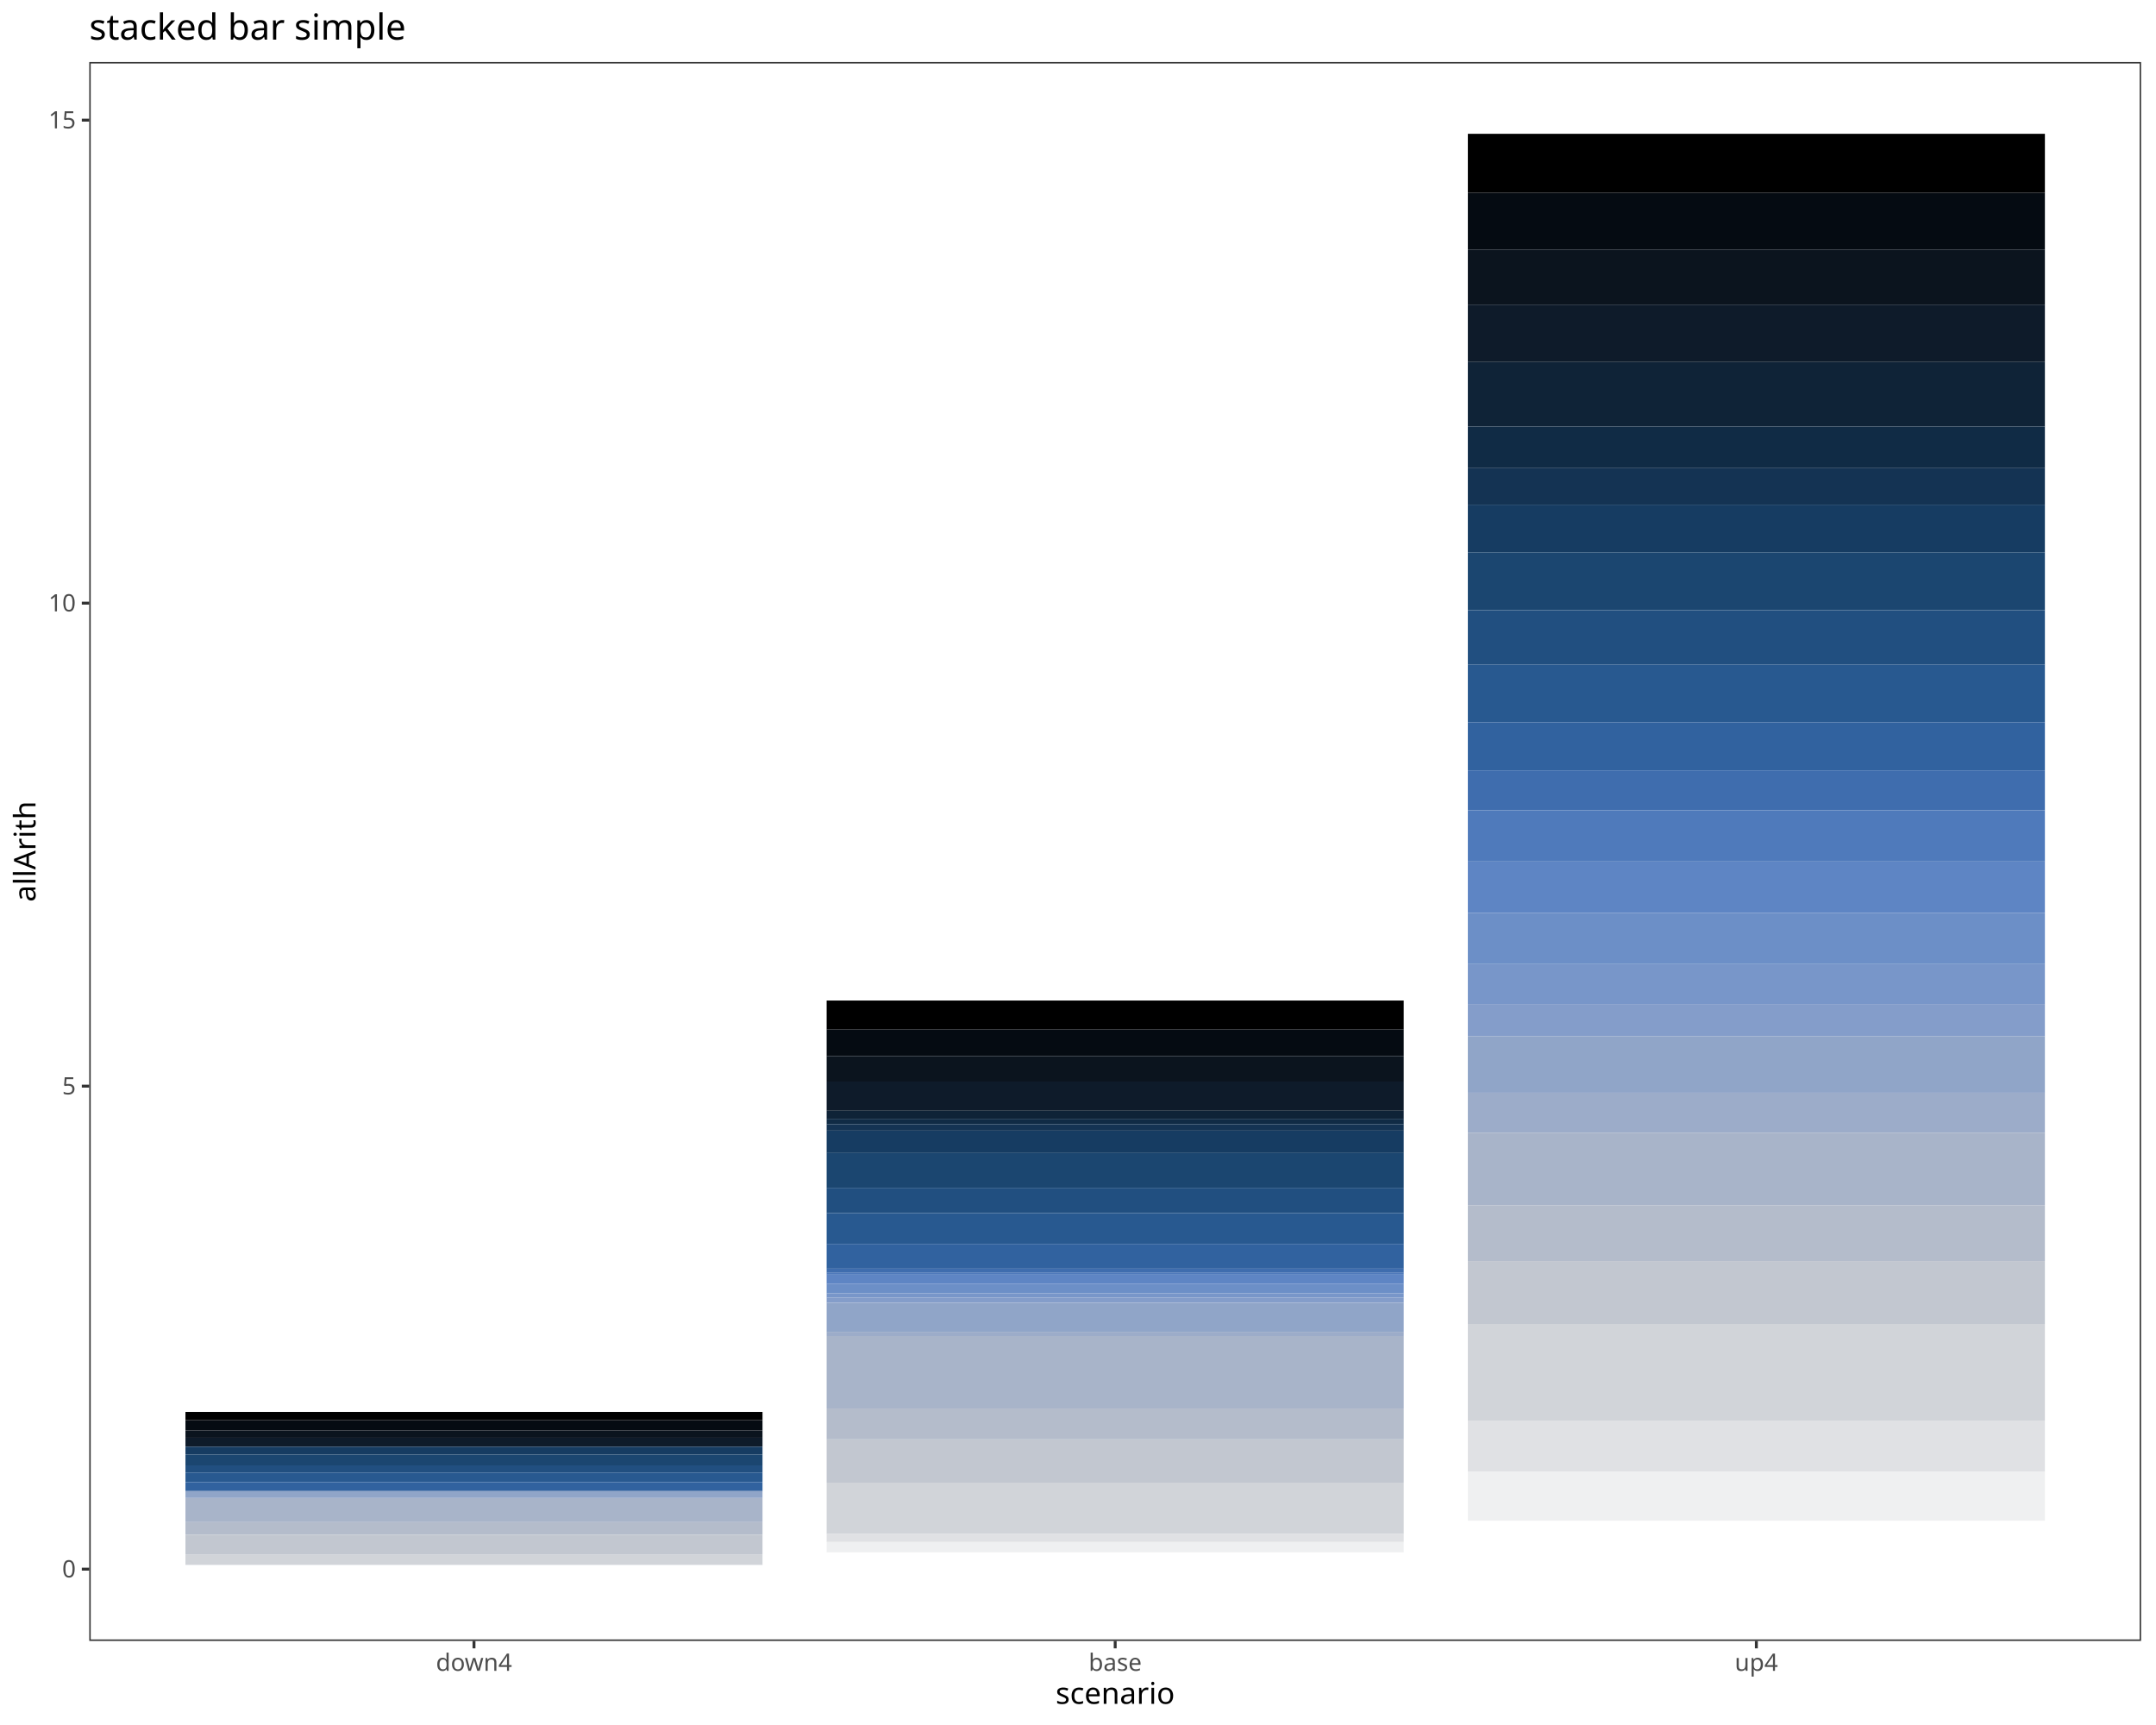
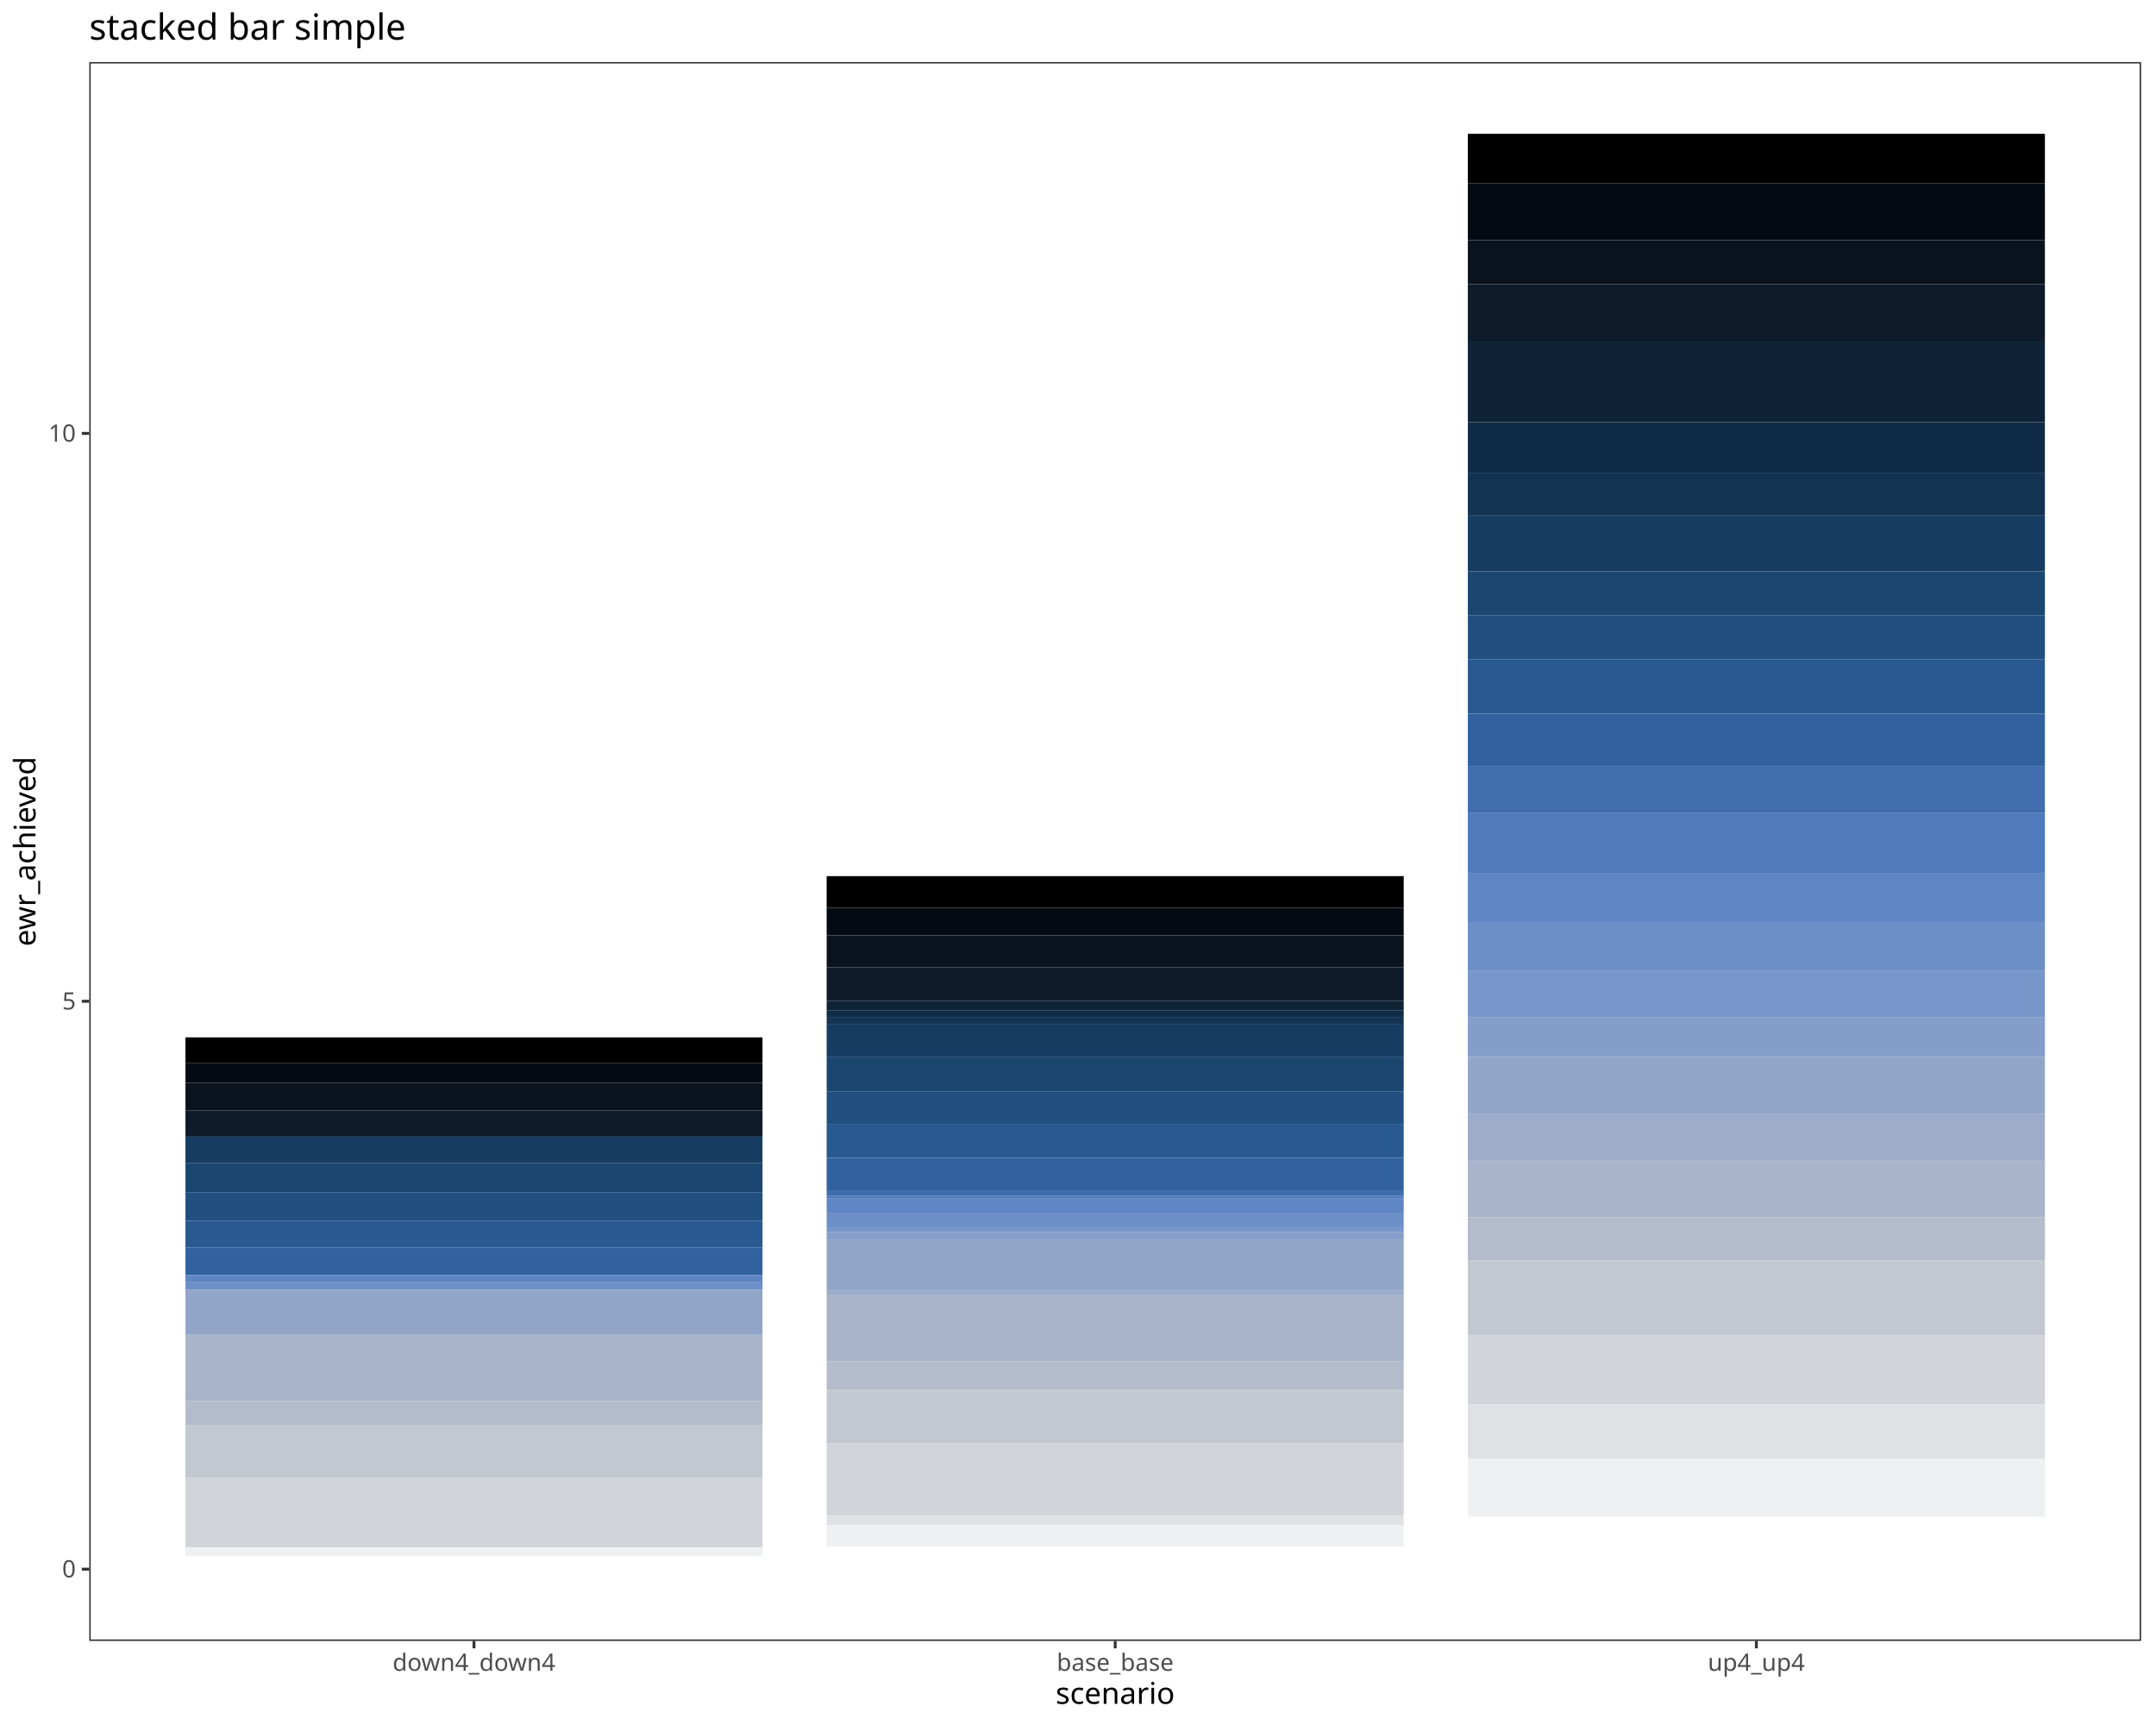
<svg xmlns="http://www.w3.org/2000/svg" class="svglite" data-engine-version="2.0" width="720.00pt" height="576.00pt" viewBox="0 0 720.00 576.00">
  <defs>
    <style type="text/css">
    .svglite line, .svglite polyline, .svglite polygon, .svglite path, .svglite rect, .svglite circle {
      fill: none;
      stroke: #000000;
      stroke-linecap: round;
      stroke-linejoin: round;
      stroke-miterlimit: 10.00;
    }
  </style>
  </defs>
  <rect width="100%" height="100%" style="stroke: none; fill: #FFFFFF;" />
  <defs>
    <clipPath id="cpMC4wMHw3MjAuMDB8MC4wMHw1NzYuMDA=">
      <rect x="0.00" y="0.00" width="720.00" height="576.00" />
    </clipPath>
  </defs>
  <g clip-path="url(#cpMC4wMHw3MjAuMDB8MC4wMHw1NzYuMDA=)">
    <rect x="0" y="0.00" width="720.00" height="576.00" style="stroke-width: 0.97; stroke: #FFFFFF; fill: #FFFFFF;" />
  </g>
  <defs>
    <clipPath id="cpMjkuODF8NzE1LjAyfDIwLjcxfDU0Ny45Mg==">
      <rect x="29.81" y="20.71" width="685.21" height="527.21" />
    </clipPath>
  </defs>
  <g clip-path="url(#cpMjkuODF8NzE1LjAyfDIwLjcxfDU0Ny45Mg==)">
    <rect x="29.81" y="20.71" width="685.21" height="527.21" style="stroke-width: 0.97; stroke: none; fill: #FFFFFF;" />
-     <rect x="276.06" y="334.09" width="192.71" height="9.67" style="stroke-width: 1.07; stroke: none; stroke-linecap: butt; stroke-linejoin: miter; fill: #000000;" />
-     <rect x="276.06" y="343.76" width="192.71" height="8.84" style="stroke-width: 1.07; stroke: none; stroke-linecap: butt; stroke-linejoin: miter; fill: #050B12;" />
-     <rect x="276.06" y="352.61" width="192.71" height="8.54" style="stroke-width: 1.07; stroke: none; stroke-linecap: butt; stroke-linejoin: miter; fill: #0B141E;" />
-     <rect x="276.06" y="361.15" width="192.71" height="9.73" style="stroke-width: 1.07; stroke: none; stroke-linecap: butt; stroke-linejoin: miter; fill: #0E1B2A;" />
-     <rect x="276.06" y="370.88" width="192.71" height="2.70" style="stroke-width: 1.07; stroke: none; stroke-linecap: butt; stroke-linejoin: miter; fill: #0F2337;" />
-     <rect x="276.06" y="373.58" width="192.71" height="1.80" style="stroke-width: 1.07; stroke: none; stroke-linecap: butt; stroke-linejoin: miter; fill: #102B45;" />
-     <rect x="276.06" y="375.38" width="192.71" height="2.15" style="stroke-width: 1.07; stroke: none; stroke-linecap: butt; stroke-linejoin: miter; fill: #143353;" />
-     <rect x="276.06" y="377.53" width="192.71" height="7.48" style="stroke-width: 1.07; stroke: none; stroke-linecap: butt; stroke-linejoin: miter; fill: #163C62;" />
-     <rect x="276.06" y="385.00" width="192.71" height="11.62" style="stroke-width: 1.07; stroke: none; stroke-linecap: butt; stroke-linejoin: miter; fill: #1B4670;" />
-     <rect x="276.06" y="396.62" width="192.71" height="8.44" style="stroke-width: 1.07; stroke: none; stroke-linecap: butt; stroke-linejoin: miter; fill: #214F80;" />
-     <rect x="276.06" y="405.06" width="192.71" height="10.29" style="stroke-width: 1.07; stroke: none; stroke-linecap: butt; stroke-linejoin: miter; fill: #285990;" />
-     <rect x="276.06" y="415.35" width="192.71" height="8.26" style="stroke-width: 1.07; stroke: none; stroke-linecap: butt; stroke-linejoin: miter; fill: #31629F;" />
-     <rect x="276.06" y="423.61" width="192.71" height="1.41" style="stroke-width: 1.07; stroke: none; stroke-linecap: butt; stroke-linejoin: miter; fill: #3F6DAE;" />
-     <rect x="276.06" y="425.02" width="192.71" height="0.60" style="stroke-width: 1.07; stroke: none; stroke-linecap: butt; stroke-linejoin: miter; fill: #4F7ABB;" />
-     <rect x="276.06" y="425.62" width="192.71" height="3.11" style="stroke-width: 1.07; stroke: none; stroke-linecap: butt; stroke-linejoin: miter; fill: #5E85C4;" />
-     <rect x="276.06" y="428.72" width="192.71" height="3.11" style="stroke-width: 1.07; stroke: none; stroke-linecap: butt; stroke-linejoin: miter; fill: #6C8FC7;" />
-     <rect x="276.06" y="431.83" width="192.71" height="1.41" style="stroke-width: 1.07; stroke: none; stroke-linecap: butt; stroke-linejoin: miter; fill: #7896C9;" />
-     <rect x="276.06" y="433.24" width="192.71" height="1.78" style="stroke-width: 1.07; stroke: none; stroke-linecap: butt; stroke-linejoin: miter; fill: #849DCA;" />
-     <rect x="276.06" y="435.03" width="192.71" height="9.68" style="stroke-width: 1.07; stroke: none; stroke-linecap: butt; stroke-linejoin: miter; fill: #90A5C8;" />
-     <rect x="276.06" y="444.70" width="192.71" height="1.41" style="stroke-width: 1.07; stroke: none; stroke-linecap: butt; stroke-linejoin: miter; fill: #9CACC9;" />
-     <rect x="276.06" y="446.11" width="192.71" height="24.19" style="stroke-width: 1.07; stroke: none; stroke-linecap: butt; stroke-linejoin: miter; fill: #A8B4C9;" />
-     <rect x="276.06" y="470.31" width="192.71" height="10.31" style="stroke-width: 1.07; stroke: none; stroke-linecap: butt; stroke-linejoin: miter; fill: #B4BCCB;" />
-     <rect x="276.06" y="480.61" width="192.71" height="14.46" style="stroke-width: 1.07; stroke: none; stroke-linecap: butt; stroke-linejoin: miter; fill: #C2C7D0;" />
-     <rect x="276.06" y="495.07" width="192.71" height="17.05" style="stroke-width: 1.07; stroke: none; stroke-linecap: butt; stroke-linejoin: miter; fill: #D1D4D9;" />
-     <rect x="276.06" y="512.12" width="192.71" height="2.77" style="stroke-width: 1.07; stroke: none; stroke-linecap: butt; stroke-linejoin: miter; fill: #E0E1E4;" />
-     <rect x="276.06" y="514.89" width="192.71" height="3.48" style="stroke-width: 1.07; stroke: none; stroke-linecap: butt; stroke-linejoin: miter; fill: #EFF0F1;" />
-     <rect x="276.06" y="518.38" width="192.71" height="5.58" style="stroke-width: 1.07; stroke: none; stroke-linecap: butt; stroke-linejoin: miter; fill: #FFFFFF;" />
-     <rect x="61.93" y="471.46" width="192.71" height="2.76" style="stroke-width: 1.07; stroke: none; stroke-linecap: butt; stroke-linejoin: miter; fill: #000000;" />
-     <rect x="61.93" y="474.22" width="192.71" height="3.45" style="stroke-width: 1.07; stroke: none; stroke-linecap: butt; stroke-linejoin: miter; fill: #050B12;" />
-     <rect x="61.93" y="477.67" width="192.71" height="2.41" style="stroke-width: 1.07; stroke: none; stroke-linecap: butt; stroke-linejoin: miter; fill: #0B141E;" />
-     <rect x="61.93" y="480.08" width="192.71" height="2.99" style="stroke-width: 1.07; stroke: none; stroke-linecap: butt; stroke-linejoin: miter; fill: #0E1B2A;" />
-     <rect x="61.93" y="483.07" width="192.71" height="0.00" style="stroke-width: 1.07; stroke: none; stroke-linecap: butt; stroke-linejoin: miter; fill: #0F2337;" />
-     <rect x="61.93" y="483.07" width="192.71" height="0.00" style="stroke-width: 1.07; stroke: none; stroke-linecap: butt; stroke-linejoin: miter; fill: #102B45;" />
-     <rect x="61.93" y="483.07" width="192.71" height="0.00" style="stroke-width: 1.07; stroke: none; stroke-linecap: butt; stroke-linejoin: miter; fill: #143353;" />
-     <rect x="61.93" y="483.07" width="192.71" height="2.64" style="stroke-width: 1.07; stroke: none; stroke-linecap: butt; stroke-linejoin: miter; fill: #163C62;" />
-     <rect x="61.93" y="485.71" width="192.71" height="3.60" style="stroke-width: 1.07; stroke: none; stroke-linecap: butt; stroke-linejoin: miter; fill: #1B4670;" />
-     <rect x="61.93" y="489.31" width="192.71" height="2.40" style="stroke-width: 1.07; stroke: none; stroke-linecap: butt; stroke-linejoin: miter; fill: #214F80;" />
-     <rect x="61.93" y="491.70" width="192.71" height="3.17" style="stroke-width: 1.07; stroke: none; stroke-linecap: butt; stroke-linejoin: miter; fill: #285990;" />
-     <rect x="61.93" y="494.88" width="192.71" height="3.01" style="stroke-width: 1.07; stroke: none; stroke-linecap: butt; stroke-linejoin: miter; fill: #31629F;" />
-     <rect x="61.93" y="497.89" width="192.71" height="0.00" style="stroke-width: 1.07; stroke: none; stroke-linecap: butt; stroke-linejoin: miter; fill: #3F6DAE;" />
-     <rect x="61.93" y="497.89" width="192.71" height="0.00" style="stroke-width: 1.07; stroke: none; stroke-linecap: butt; stroke-linejoin: miter; fill: #4F7ABB;" />
-     <rect x="61.93" y="497.89" width="192.71" height="0.00" style="stroke-width: 1.07; stroke: none; stroke-linecap: butt; stroke-linejoin: miter; fill: #5E85C4;" />
-     <rect x="61.93" y="497.89" width="192.71" height="0.00" style="stroke-width: 1.07; stroke: none; stroke-linecap: butt; stroke-linejoin: miter; fill: #6C8FC7;" />
-     <rect x="61.93" y="497.89" width="192.71" height="0.00" style="stroke-width: 1.07; stroke: none; stroke-linecap: butt; stroke-linejoin: miter; fill: #7896C9;" />
-     <rect x="61.93" y="497.89" width="192.71" height="0.00" style="stroke-width: 1.07; stroke: none; stroke-linecap: butt; stroke-linejoin: miter; fill: #849DCA;" />
-     <rect x="61.93" y="497.89" width="192.71" height="2.31" style="stroke-width: 1.07; stroke: none; stroke-linecap: butt; stroke-linejoin: miter; fill: #90A5C8;" />
-     <rect x="61.93" y="500.20" width="192.71" height="0.00" style="stroke-width: 1.07; stroke: none; stroke-linecap: butt; stroke-linejoin: miter; fill: #9CACC9;" />
-     <rect x="61.93" y="500.20" width="192.71" height="8.06" style="stroke-width: 1.07; stroke: none; stroke-linecap: butt; stroke-linejoin: miter; fill: #A8B4C9;" />
-     <rect x="61.93" y="508.27" width="192.71" height="4.20" style="stroke-width: 1.07; stroke: none; stroke-linecap: butt; stroke-linejoin: miter; fill: #B4BCCB;" />
-     <rect x="61.93" y="512.47" width="192.71" height="6.53" style="stroke-width: 1.07; stroke: none; stroke-linecap: butt; stroke-linejoin: miter; fill: #C2C7D0;" />
-     <rect x="61.93" y="519.01" width="192.71" height="3.60" style="stroke-width: 1.07; stroke: none; stroke-linecap: butt; stroke-linejoin: miter; fill: #D1D4D9;" />
-     <rect x="61.93" y="522.61" width="192.71" height="0.00" style="stroke-width: 1.07; stroke: none; stroke-linecap: butt; stroke-linejoin: miter; fill: #E0E1E4;" />
-     <rect x="61.93" y="522.61" width="192.71" height="0.00" style="stroke-width: 1.07; stroke: none; stroke-linecap: butt; stroke-linejoin: miter; fill: #EFF0F1;" />
-     <rect x="61.93" y="522.61" width="192.71" height="1.35" style="stroke-width: 1.07; stroke: none; stroke-linecap: butt; stroke-linejoin: miter; fill: #FFFFFF;" />
-     <rect x="490.19" y="44.68" width="192.71" height="19.72" style="stroke-width: 1.07; stroke: none; stroke-linecap: butt; stroke-linejoin: miter; fill: #000000;" />
-     <rect x="490.19" y="64.40" width="192.71" height="18.92" style="stroke-width: 1.07; stroke: none; stroke-linecap: butt; stroke-linejoin: miter; fill: #050B12;" />
-     <rect x="490.19" y="83.32" width="192.71" height="18.40" style="stroke-width: 1.07; stroke: none; stroke-linecap: butt; stroke-linejoin: miter; fill: #0B141E;" />
-     <rect x="490.19" y="101.72" width="192.71" height="19.16" style="stroke-width: 1.07; stroke: none; stroke-linecap: butt; stroke-linejoin: miter; fill: #0E1B2A;" />
-     <rect x="490.19" y="120.88" width="192.71" height="21.53" style="stroke-width: 1.07; stroke: none; stroke-linecap: butt; stroke-linejoin: miter; fill: #0F2337;" />
-     <rect x="490.19" y="142.41" width="192.71" height="13.91" style="stroke-width: 1.07; stroke: none; stroke-linecap: butt; stroke-linejoin: miter; fill: #102B45;" />
-     <rect x="490.19" y="156.32" width="192.71" height="12.19" style="stroke-width: 1.07; stroke: none; stroke-linecap: butt; stroke-linejoin: miter; fill: #143353;" />
-     <rect x="490.19" y="168.51" width="192.71" height="15.91" style="stroke-width: 1.07; stroke: none; stroke-linecap: butt; stroke-linejoin: miter; fill: #163C62;" />
-     <rect x="490.19" y="184.42" width="192.71" height="19.31" style="stroke-width: 1.07; stroke: none; stroke-linecap: butt; stroke-linejoin: miter; fill: #1B4670;" />
-     <rect x="490.19" y="203.74" width="192.71" height="18.21" style="stroke-width: 1.07; stroke: none; stroke-linecap: butt; stroke-linejoin: miter; fill: #214F80;" />
-     <rect x="490.19" y="221.94" width="192.71" height="19.23" style="stroke-width: 1.07; stroke: none; stroke-linecap: butt; stroke-linejoin: miter; fill: #285990;" />
-     <rect x="490.19" y="241.17" width="192.71" height="16.05" style="stroke-width: 1.07; stroke: none; stroke-linecap: butt; stroke-linejoin: miter; fill: #31629F;" />
-     <rect x="490.19" y="257.23" width="192.71" height="13.34" style="stroke-width: 1.07; stroke: none; stroke-linecap: butt; stroke-linejoin: miter; fill: #3F6DAE;" />
-     <rect x="490.19" y="270.57" width="192.71" height="17.09" style="stroke-width: 1.07; stroke: none; stroke-linecap: butt; stroke-linejoin: miter; fill: #4F7ABB;" />
-     <rect x="490.19" y="287.66" width="192.71" height="17.13" style="stroke-width: 1.07; stroke: none; stroke-linecap: butt; stroke-linejoin: miter; fill: #5E85C4;" />
-     <rect x="490.19" y="304.79" width="192.71" height="17.13" style="stroke-width: 1.07; stroke: none; stroke-linecap: butt; stroke-linejoin: miter; fill: #6C8FC7;" />
-     <rect x="490.19" y="321.91" width="192.71" height="13.34" style="stroke-width: 1.07; stroke: none; stroke-linecap: butt; stroke-linejoin: miter; fill: #7896C9;" />
-     <rect x="490.19" y="335.26" width="192.71" height="10.74" style="stroke-width: 1.07; stroke: none; stroke-linecap: butt; stroke-linejoin: miter; fill: #849DCA;" />
-     <rect x="490.19" y="345.99" width="192.71" height="18.89" style="stroke-width: 1.07; stroke: none; stroke-linecap: butt; stroke-linejoin: miter; fill: #90A5C8;" />
-     <rect x="490.19" y="364.88" width="192.71" height="13.34" style="stroke-width: 1.07; stroke: none; stroke-linecap: butt; stroke-linejoin: miter; fill: #9CACC9;" />
-     <rect x="490.19" y="378.22" width="192.71" height="24.19" style="stroke-width: 1.07; stroke: none; stroke-linecap: butt; stroke-linejoin: miter; fill: #A8B4C9;" />
-     <rect x="490.19" y="402.42" width="192.71" height="18.65" style="stroke-width: 1.07; stroke: none; stroke-linecap: butt; stroke-linejoin: miter; fill: #B4BCCB;" />
-     <rect x="490.19" y="421.07" width="192.71" height="21.01" style="stroke-width: 1.07; stroke: none; stroke-linecap: butt; stroke-linejoin: miter; fill: #C2C7D0;" />
-     <rect x="490.19" y="442.08" width="192.71" height="32.26" style="stroke-width: 1.07; stroke: none; stroke-linecap: butt; stroke-linejoin: miter; fill: #D1D4D9;" />
-     <rect x="490.19" y="474.34" width="192.71" height="17.10" style="stroke-width: 1.07; stroke: none; stroke-linecap: butt; stroke-linejoin: miter; fill: #E0E1E4;" />
-     <rect x="490.19" y="491.44" width="192.71" height="16.40" style="stroke-width: 1.07; stroke: none; stroke-linecap: butt; stroke-linejoin: miter; fill: #EFF0F1;" />
-     <rect x="490.19" y="507.84" width="192.71" height="16.12" style="stroke-width: 1.07; stroke: none; stroke-linecap: butt; stroke-linejoin: miter; fill: #FFFFFF;" />
+     <rect x="276.06" y="292.55" width="192.71" height="10.60" style="stroke-width: 1.07; stroke: none; stroke-linecap: butt; stroke-linejoin: miter; fill: #000000;" />
+     <rect x="276.06" y="303.15" width="192.71" height="9.20" style="stroke-width: 1.07; stroke: none; stroke-linecap: butt; stroke-linejoin: miter; fill: #050B12;" />
+     <rect x="276.06" y="312.35" width="192.71" height="10.66" style="stroke-width: 1.07; stroke: none; stroke-linecap: butt; stroke-linejoin: miter; fill: #0B141E;" />
+     <rect x="276.06" y="323.01" width="192.71" height="11.27" style="stroke-width: 1.07; stroke: none; stroke-linecap: butt; stroke-linejoin: miter; fill: #0E1B2A;" />
+     <rect x="276.06" y="334.29" width="192.71" height="3.17" style="stroke-width: 1.07; stroke: none; stroke-linecap: butt; stroke-linejoin: miter; fill: #0F2337;" />
+     <rect x="276.06" y="337.46" width="192.71" height="2.12" style="stroke-width: 1.07; stroke: none; stroke-linecap: butt; stroke-linejoin: miter; fill: #102B45;" />
+     <rect x="276.06" y="339.58" width="192.71" height="2.53" style="stroke-width: 1.07; stroke: none; stroke-linecap: butt; stroke-linejoin: miter; fill: #143353;" />
+     <rect x="276.06" y="342.10" width="192.71" height="10.94" style="stroke-width: 1.07; stroke: none; stroke-linecap: butt; stroke-linejoin: miter; fill: #163C62;" />
+     <rect x="276.06" y="353.04" width="192.71" height="11.35" style="stroke-width: 1.07; stroke: none; stroke-linecap: butt; stroke-linejoin: miter; fill: #1B4670;" />
+     <rect x="276.06" y="364.39" width="192.71" height="10.89" style="stroke-width: 1.07; stroke: none; stroke-linecap: butt; stroke-linejoin: miter; fill: #214F80;" />
+     <rect x="276.06" y="375.29" width="192.71" height="11.34" style="stroke-width: 1.07; stroke: none; stroke-linecap: butt; stroke-linejoin: miter; fill: #285990;" />
+     <rect x="276.06" y="386.63" width="192.71" height="11.07" style="stroke-width: 1.07; stroke: none; stroke-linecap: butt; stroke-linejoin: miter; fill: #31629F;" />
+     <rect x="276.06" y="397.70" width="192.71" height="1.66" style="stroke-width: 1.07; stroke: none; stroke-linecap: butt; stroke-linejoin: miter; fill: #3F6DAE;" />
+     <rect x="276.06" y="399.35" width="192.71" height="0.71" style="stroke-width: 1.07; stroke: none; stroke-linecap: butt; stroke-linejoin: miter; fill: #4F7ABB;" />
+     <rect x="276.06" y="400.07" width="192.71" height="4.87" style="stroke-width: 1.07; stroke: none; stroke-linecap: butt; stroke-linejoin: miter; fill: #5E85C4;" />
+     <rect x="276.06" y="404.94" width="192.71" height="4.87" style="stroke-width: 1.07; stroke: none; stroke-linecap: butt; stroke-linejoin: miter; fill: #6C8FC7;" />
+     <rect x="276.06" y="409.81" width="192.71" height="1.66" style="stroke-width: 1.07; stroke: none; stroke-linecap: butt; stroke-linejoin: miter; fill: #7896C9;" />
+     <rect x="276.06" y="411.47" width="192.71" height="2.10" style="stroke-width: 1.07; stroke: none; stroke-linecap: butt; stroke-linejoin: miter; fill: #849DCA;" />
+     <rect x="276.06" y="413.56" width="192.71" height="17.32" style="stroke-width: 1.07; stroke: none; stroke-linecap: butt; stroke-linejoin: miter; fill: #90A5C8;" />
+     <rect x="276.06" y="430.88" width="192.71" height="1.66" style="stroke-width: 1.07; stroke: none; stroke-linecap: butt; stroke-linejoin: miter; fill: #9CACC9;" />
+     <rect x="276.06" y="432.54" width="192.71" height="22.12" style="stroke-width: 1.07; stroke: none; stroke-linecap: butt; stroke-linejoin: miter; fill: #A8B4C9;" />
+     <rect x="276.06" y="454.66" width="192.71" height="9.50" style="stroke-width: 1.07; stroke: none; stroke-linecap: butt; stroke-linejoin: miter; fill: #B4BCCB;" />
+     <rect x="276.06" y="464.16" width="192.71" height="17.68" style="stroke-width: 1.07; stroke: none; stroke-linecap: butt; stroke-linejoin: miter; fill: #C2C7D0;" />
+     <rect x="276.06" y="481.84" width="192.71" height="24.22" style="stroke-width: 1.07; stroke: none; stroke-linecap: butt; stroke-linejoin: miter; fill: #D1D4D9;" />
+     <rect x="276.06" y="506.07" width="192.71" height="3.21" style="stroke-width: 1.07; stroke: none; stroke-linecap: butt; stroke-linejoin: miter; fill: #E0E1E4;" />
+     <rect x="276.06" y="509.27" width="192.71" height="7.24" style="stroke-width: 1.07; stroke: none; stroke-linecap: butt; stroke-linejoin: miter; fill: #EFF0F1;" />
+     <rect x="276.06" y="516.52" width="192.71" height="7.44" style="stroke-width: 1.07; stroke: none; stroke-linecap: butt; stroke-linejoin: miter; fill: #FFFFFF;" />
+     <rect x="61.93" y="346.39" width="192.71" height="8.50" style="stroke-width: 1.07; stroke: none; stroke-linecap: butt; stroke-linejoin: miter; fill: #000000;" />
+     <rect x="61.93" y="354.89" width="192.71" height="6.71" style="stroke-width: 1.07; stroke: none; stroke-linecap: butt; stroke-linejoin: miter; fill: #050B12;" />
+     <rect x="61.93" y="361.60" width="192.71" height="9.25" style="stroke-width: 1.07; stroke: none; stroke-linecap: butt; stroke-linejoin: miter; fill: #0B141E;" />
+     <rect x="61.93" y="370.85" width="192.71" height="8.70" style="stroke-width: 1.07; stroke: none; stroke-linecap: butt; stroke-linejoin: miter; fill: #0E1B2A;" />
+     <rect x="61.93" y="379.55" width="192.71" height="0.00" style="stroke-width: 1.07; stroke: none; stroke-linecap: butt; stroke-linejoin: miter; fill: #0F2337;" />
+     <rect x="61.93" y="379.55" width="192.71" height="0.00" style="stroke-width: 1.07; stroke: none; stroke-linecap: butt; stroke-linejoin: miter; fill: #102B45;" />
+     <rect x="61.93" y="379.55" width="192.71" height="0.00" style="stroke-width: 1.07; stroke: none; stroke-linecap: butt; stroke-linejoin: miter; fill: #143353;" />
+     <rect x="61.93" y="379.55" width="192.71" height="8.88" style="stroke-width: 1.07; stroke: none; stroke-linecap: butt; stroke-linejoin: miter; fill: #163C62;" />
+     <rect x="61.93" y="388.43" width="192.71" height="9.65" style="stroke-width: 1.07; stroke: none; stroke-linecap: butt; stroke-linejoin: miter; fill: #1B4670;" />
+     <rect x="61.93" y="398.08" width="192.71" height="9.57" style="stroke-width: 1.07; stroke: none; stroke-linecap: butt; stroke-linejoin: miter; fill: #214F80;" />
+     <rect x="61.93" y="407.64" width="192.71" height="8.99" style="stroke-width: 1.07; stroke: none; stroke-linecap: butt; stroke-linejoin: miter; fill: #285990;" />
+     <rect x="61.93" y="416.63" width="192.71" height="9.17" style="stroke-width: 1.07; stroke: none; stroke-linecap: butt; stroke-linejoin: miter; fill: #31629F;" />
+     <rect x="61.93" y="425.80" width="192.71" height="0.00" style="stroke-width: 1.07; stroke: none; stroke-linecap: butt; stroke-linejoin: miter; fill: #3F6DAE;" />
+     <rect x="61.93" y="425.80" width="192.71" height="0.00" style="stroke-width: 1.07; stroke: none; stroke-linecap: butt; stroke-linejoin: miter; fill: #4F7ABB;" />
+     <rect x="61.93" y="425.80" width="192.71" height="2.41" style="stroke-width: 1.07; stroke: none; stroke-linecap: butt; stroke-linejoin: miter; fill: #5E85C4;" />
+     <rect x="61.93" y="428.21" width="192.71" height="2.41" style="stroke-width: 1.07; stroke: none; stroke-linecap: butt; stroke-linejoin: miter; fill: #6C8FC7;" />
+     <rect x="61.93" y="430.62" width="192.71" height="0.00" style="stroke-width: 1.07; stroke: none; stroke-linecap: butt; stroke-linejoin: miter; fill: #7896C9;" />
+     <rect x="61.93" y="430.62" width="192.71" height="0.00" style="stroke-width: 1.07; stroke: none; stroke-linecap: butt; stroke-linejoin: miter; fill: #849DCA;" />
+     <rect x="61.93" y="430.62" width="192.71" height="15.15" style="stroke-width: 1.07; stroke: none; stroke-linecap: butt; stroke-linejoin: miter; fill: #90A5C8;" />
+     <rect x="61.93" y="445.77" width="192.71" height="0.00" style="stroke-width: 1.07; stroke: none; stroke-linecap: butt; stroke-linejoin: miter; fill: #9CACC9;" />
+     <rect x="61.93" y="445.77" width="192.71" height="22.12" style="stroke-width: 1.07; stroke: none; stroke-linecap: butt; stroke-linejoin: miter; fill: #A8B4C9;" />
+     <rect x="61.93" y="467.89" width="192.71" height="7.91" style="stroke-width: 1.07; stroke: none; stroke-linecap: butt; stroke-linejoin: miter; fill: #B4BCCB;" />
+     <rect x="61.93" y="475.81" width="192.71" height="17.68" style="stroke-width: 1.07; stroke: none; stroke-linecap: butt; stroke-linejoin: miter; fill: #C2C7D0;" />
+     <rect x="61.93" y="493.49" width="192.71" height="23.17" style="stroke-width: 1.07; stroke: none; stroke-linecap: butt; stroke-linejoin: miter; fill: #D1D4D9;" />
+     <rect x="61.93" y="516.65" width="192.71" height="0.00" style="stroke-width: 1.07; stroke: none; stroke-linecap: butt; stroke-linejoin: miter; fill: #E0E1E4;" />
+     <rect x="61.93" y="516.65" width="192.71" height="3.06" style="stroke-width: 1.07; stroke: none; stroke-linecap: butt; stroke-linejoin: miter; fill: #EFF0F1;" />
+     <rect x="61.93" y="519.71" width="192.71" height="4.25" style="stroke-width: 1.07; stroke: none; stroke-linecap: butt; stroke-linejoin: miter; fill: #FFFFFF;" />
+     <rect x="490.19" y="44.68" width="192.71" height="16.50" style="stroke-width: 1.07; stroke: none; stroke-linecap: butt; stroke-linejoin: miter; fill: #000000;" />
+     <rect x="490.19" y="61.17" width="192.71" height="19.05" style="stroke-width: 1.07; stroke: none; stroke-linecap: butt; stroke-linejoin: miter; fill: #050B12;" />
+     <rect x="490.19" y="80.22" width="192.71" height="14.65" style="stroke-width: 1.07; stroke: none; stroke-linecap: butt; stroke-linejoin: miter; fill: #0B141E;" />
+     <rect x="490.19" y="94.87" width="192.71" height="19.20" style="stroke-width: 1.07; stroke: none; stroke-linecap: butt; stroke-linejoin: miter; fill: #0E1B2A;" />
+     <rect x="490.19" y="114.06" width="192.71" height="26.90" style="stroke-width: 1.07; stroke: none; stroke-linecap: butt; stroke-linejoin: miter; fill: #0F2337;" />
+     <rect x="490.19" y="140.96" width="192.71" height="16.89" style="stroke-width: 1.07; stroke: none; stroke-linecap: butt; stroke-linejoin: miter; fill: #102B45;" />
+     <rect x="490.19" y="157.85" width="192.71" height="14.33" style="stroke-width: 1.07; stroke: none; stroke-linecap: butt; stroke-linejoin: miter; fill: #143353;" />
+     <rect x="490.19" y="172.18" width="192.71" height="18.60" style="stroke-width: 1.07; stroke: none; stroke-linecap: butt; stroke-linejoin: miter; fill: #163C62;" />
+     <rect x="490.19" y="190.78" width="192.71" height="14.63" style="stroke-width: 1.07; stroke: none; stroke-linecap: butt; stroke-linejoin: miter; fill: #1B4670;" />
+     <rect x="490.19" y="205.41" width="192.71" height="14.83" style="stroke-width: 1.07; stroke: none; stroke-linecap: butt; stroke-linejoin: miter; fill: #214F80;" />
+     <rect x="490.19" y="220.23" width="192.71" height="18.05" style="stroke-width: 1.07; stroke: none; stroke-linecap: butt; stroke-linejoin: miter; fill: #285990;" />
+     <rect x="490.19" y="238.28" width="192.71" height="17.49" style="stroke-width: 1.07; stroke: none; stroke-linecap: butt; stroke-linejoin: miter; fill: #31629F;" />
+     <rect x="490.19" y="255.77" width="192.71" height="15.74" style="stroke-width: 1.07; stroke: none; stroke-linecap: butt; stroke-linejoin: miter; fill: #3F6DAE;" />
+     <rect x="490.19" y="271.52" width="192.71" height="20.18" style="stroke-width: 1.07; stroke: none; stroke-linecap: butt; stroke-linejoin: miter; fill: #4F7ABB;" />
+     <rect x="490.19" y="291.70" width="192.71" height="16.16" style="stroke-width: 1.07; stroke: none; stroke-linecap: butt; stroke-linejoin: miter; fill: #5E85C4;" />
+     <rect x="490.19" y="307.86" width="192.71" height="16.16" style="stroke-width: 1.07; stroke: none; stroke-linecap: butt; stroke-linejoin: miter; fill: #6C8FC7;" />
+     <rect x="490.19" y="324.03" width="192.71" height="15.74" style="stroke-width: 1.07; stroke: none; stroke-linecap: butt; stroke-linejoin: miter; fill: #7896C9;" />
+     <rect x="490.19" y="339.77" width="192.71" height="13.15" style="stroke-width: 1.07; stroke: none; stroke-linecap: butt; stroke-linejoin: miter; fill: #849DCA;" />
+     <rect x="490.19" y="352.92" width="192.71" height="18.93" style="stroke-width: 1.07; stroke: none; stroke-linecap: butt; stroke-linejoin: miter; fill: #90A5C8;" />
+     <rect x="490.19" y="371.85" width="192.71" height="15.74" style="stroke-width: 1.07; stroke: none; stroke-linecap: butt; stroke-linejoin: miter; fill: #9CACC9;" />
+     <rect x="490.19" y="387.59" width="192.71" height="18.96" style="stroke-width: 1.07; stroke: none; stroke-linecap: butt; stroke-linejoin: miter; fill: #A8B4C9;" />
+     <rect x="490.19" y="406.55" width="192.71" height="14.39" style="stroke-width: 1.07; stroke: none; stroke-linecap: butt; stroke-linejoin: miter; fill: #B4BCCB;" />
+     <rect x="490.19" y="420.94" width="192.71" height="24.91" style="stroke-width: 1.07; stroke: none; stroke-linecap: butt; stroke-linejoin: miter; fill: #C2C7D0;" />
+     <rect x="490.19" y="445.85" width="192.71" height="23.17" style="stroke-width: 1.07; stroke: none; stroke-linecap: butt; stroke-linejoin: miter; fill: #D1D4D9;" />
+     <rect x="490.19" y="469.02" width="192.71" height="18.07" style="stroke-width: 1.07; stroke: none; stroke-linecap: butt; stroke-linejoin: miter; fill: #E0E1E4;" />
+     <rect x="490.19" y="487.09" width="192.71" height="19.43" style="stroke-width: 1.07; stroke: none; stroke-linecap: butt; stroke-linejoin: miter; fill: #EFF0F1;" />
+     <rect x="490.19" y="506.51" width="192.71" height="17.44" style="stroke-width: 1.07; stroke: none; stroke-linecap: butt; stroke-linejoin: miter; fill: #FFFFFF;" />
    <rect x="29.81" y="20.71" width="685.21" height="527.21" style="stroke-width: 0.97; stroke: #333333;" />
  </g>
  <g clip-path="url(#cpMC4wMHw3MjAuMDB8MC4wMHw1NzYuMDA=)">
    <text x="25.33" y="526.71" text-anchor="end" style="font-size: 8.00px; fill: #4D4D4D; font-family: sans;" textLength="4.45px" lengthAdjust="spacingAndGlyphs">0</text>
-     <text x="25.33" y="365.43" text-anchor="end" style="font-size: 8.00px; fill: #4D4D4D; font-family: sans;" textLength="4.45px" lengthAdjust="spacingAndGlyphs">5</text>
-     <text x="25.33" y="204.15" text-anchor="end" style="font-size: 8.00px; fill: #4D4D4D; font-family: sans;" textLength="8.90px" lengthAdjust="spacingAndGlyphs">10</text>
-     <text x="25.33" y="42.87" text-anchor="end" style="font-size: 8.00px; fill: #4D4D4D; font-family: sans;" textLength="8.90px" lengthAdjust="spacingAndGlyphs">15</text>
+     <text x="25.33" y="337.09" text-anchor="end" style="font-size: 8.00px; fill: #4D4D4D; font-family: sans;" textLength="4.45px" lengthAdjust="spacingAndGlyphs">5</text>
+     <text x="25.33" y="147.47" text-anchor="end" style="font-size: 8.00px; fill: #4D4D4D; font-family: sans;" textLength="8.90px" lengthAdjust="spacingAndGlyphs">10</text>
    <polyline points="27.32,523.96 29.81,523.96 " style="stroke-width: 0.97; stroke: #333333; stroke-linecap: butt;" />
-     <polyline points="27.32,362.68 29.81,362.68 " style="stroke-width: 0.97; stroke: #333333; stroke-linecap: butt;" />
-     <polyline points="27.32,201.40 29.81,201.40 " style="stroke-width: 0.97; stroke: #333333; stroke-linecap: butt;" />
-     <polyline points="27.32,40.12 29.81,40.12 " style="stroke-width: 0.97; stroke: #333333; stroke-linecap: butt;" />
+     <polyline points="27.32,334.34 29.81,334.34 " style="stroke-width: 0.97; stroke: #333333; stroke-linecap: butt;" />
+     <polyline points="27.32,144.72 29.81,144.72 " style="stroke-width: 0.97; stroke: #333333; stroke-linecap: butt;" />
    <polyline points="158.29,550.41 158.29,547.92 " style="stroke-width: 0.97; stroke: #333333; stroke-linecap: butt;" />
    <polyline points="372.42,550.41 372.42,547.92 " style="stroke-width: 0.97; stroke: #333333; stroke-linecap: butt;" />
    <polyline points="586.54,550.41 586.54,547.92 " style="stroke-width: 0.97; stroke: #333333; stroke-linecap: butt;" />
-     <text x="158.29" y="557.91" text-anchor="middle" style="font-size: 8.00px; fill: #4D4D4D; font-family: sans;" textLength="23.58px" lengthAdjust="spacingAndGlyphs">down4</text>
-     <text x="372.42" y="557.91" text-anchor="middle" style="font-size: 8.00px; fill: #4D4D4D; font-family: sans;" textLength="17.35px" lengthAdjust="spacingAndGlyphs">base</text>
-     <text x="586.54" y="557.91" text-anchor="middle" style="font-size: 8.00px; fill: #4D4D4D; font-family: sans;" textLength="13.35px" lengthAdjust="spacingAndGlyphs">up4</text>
+     <text x="158.29" y="557.91" text-anchor="middle" style="font-size: 8.00px; fill: #4D4D4D; font-family: sans;" textLength="51.60px" lengthAdjust="spacingAndGlyphs">down4_down4</text>
+     <text x="372.42" y="557.91" text-anchor="middle" style="font-size: 8.00px; fill: #4D4D4D; font-family: sans;" textLength="39.15px" lengthAdjust="spacingAndGlyphs">base_base</text>
+     <text x="586.54" y="557.91" text-anchor="middle" style="font-size: 8.00px; fill: #4D4D4D; font-family: sans;" textLength="31.15px" lengthAdjust="spacingAndGlyphs">up4_up4</text>
    <text x="372.42" y="568.94" text-anchor="middle" style="font-size: 10.00px; font-family: sans;" textLength="37.81px" lengthAdjust="spacingAndGlyphs">scenario</text>
-     <text transform="translate(11.86,284.32) rotate(-90)" text-anchor="middle" style="font-size: 10.00px; font-family: sans;" textLength="30.56px" lengthAdjust="spacingAndGlyphs">allArith</text>
+     <text transform="translate(11.86,284.32) rotate(-90)" text-anchor="middle" style="font-size: 10.00px; font-family: sans;" textLength="61.72px" lengthAdjust="spacingAndGlyphs">ewr_achieved</text>
    <text x="29.81" y="13.24" style="font-size: 12.00px; font-family: sans;" textLength="100.07px" lengthAdjust="spacingAndGlyphs">stacked bar simple</text>
  </g>
</svg>
